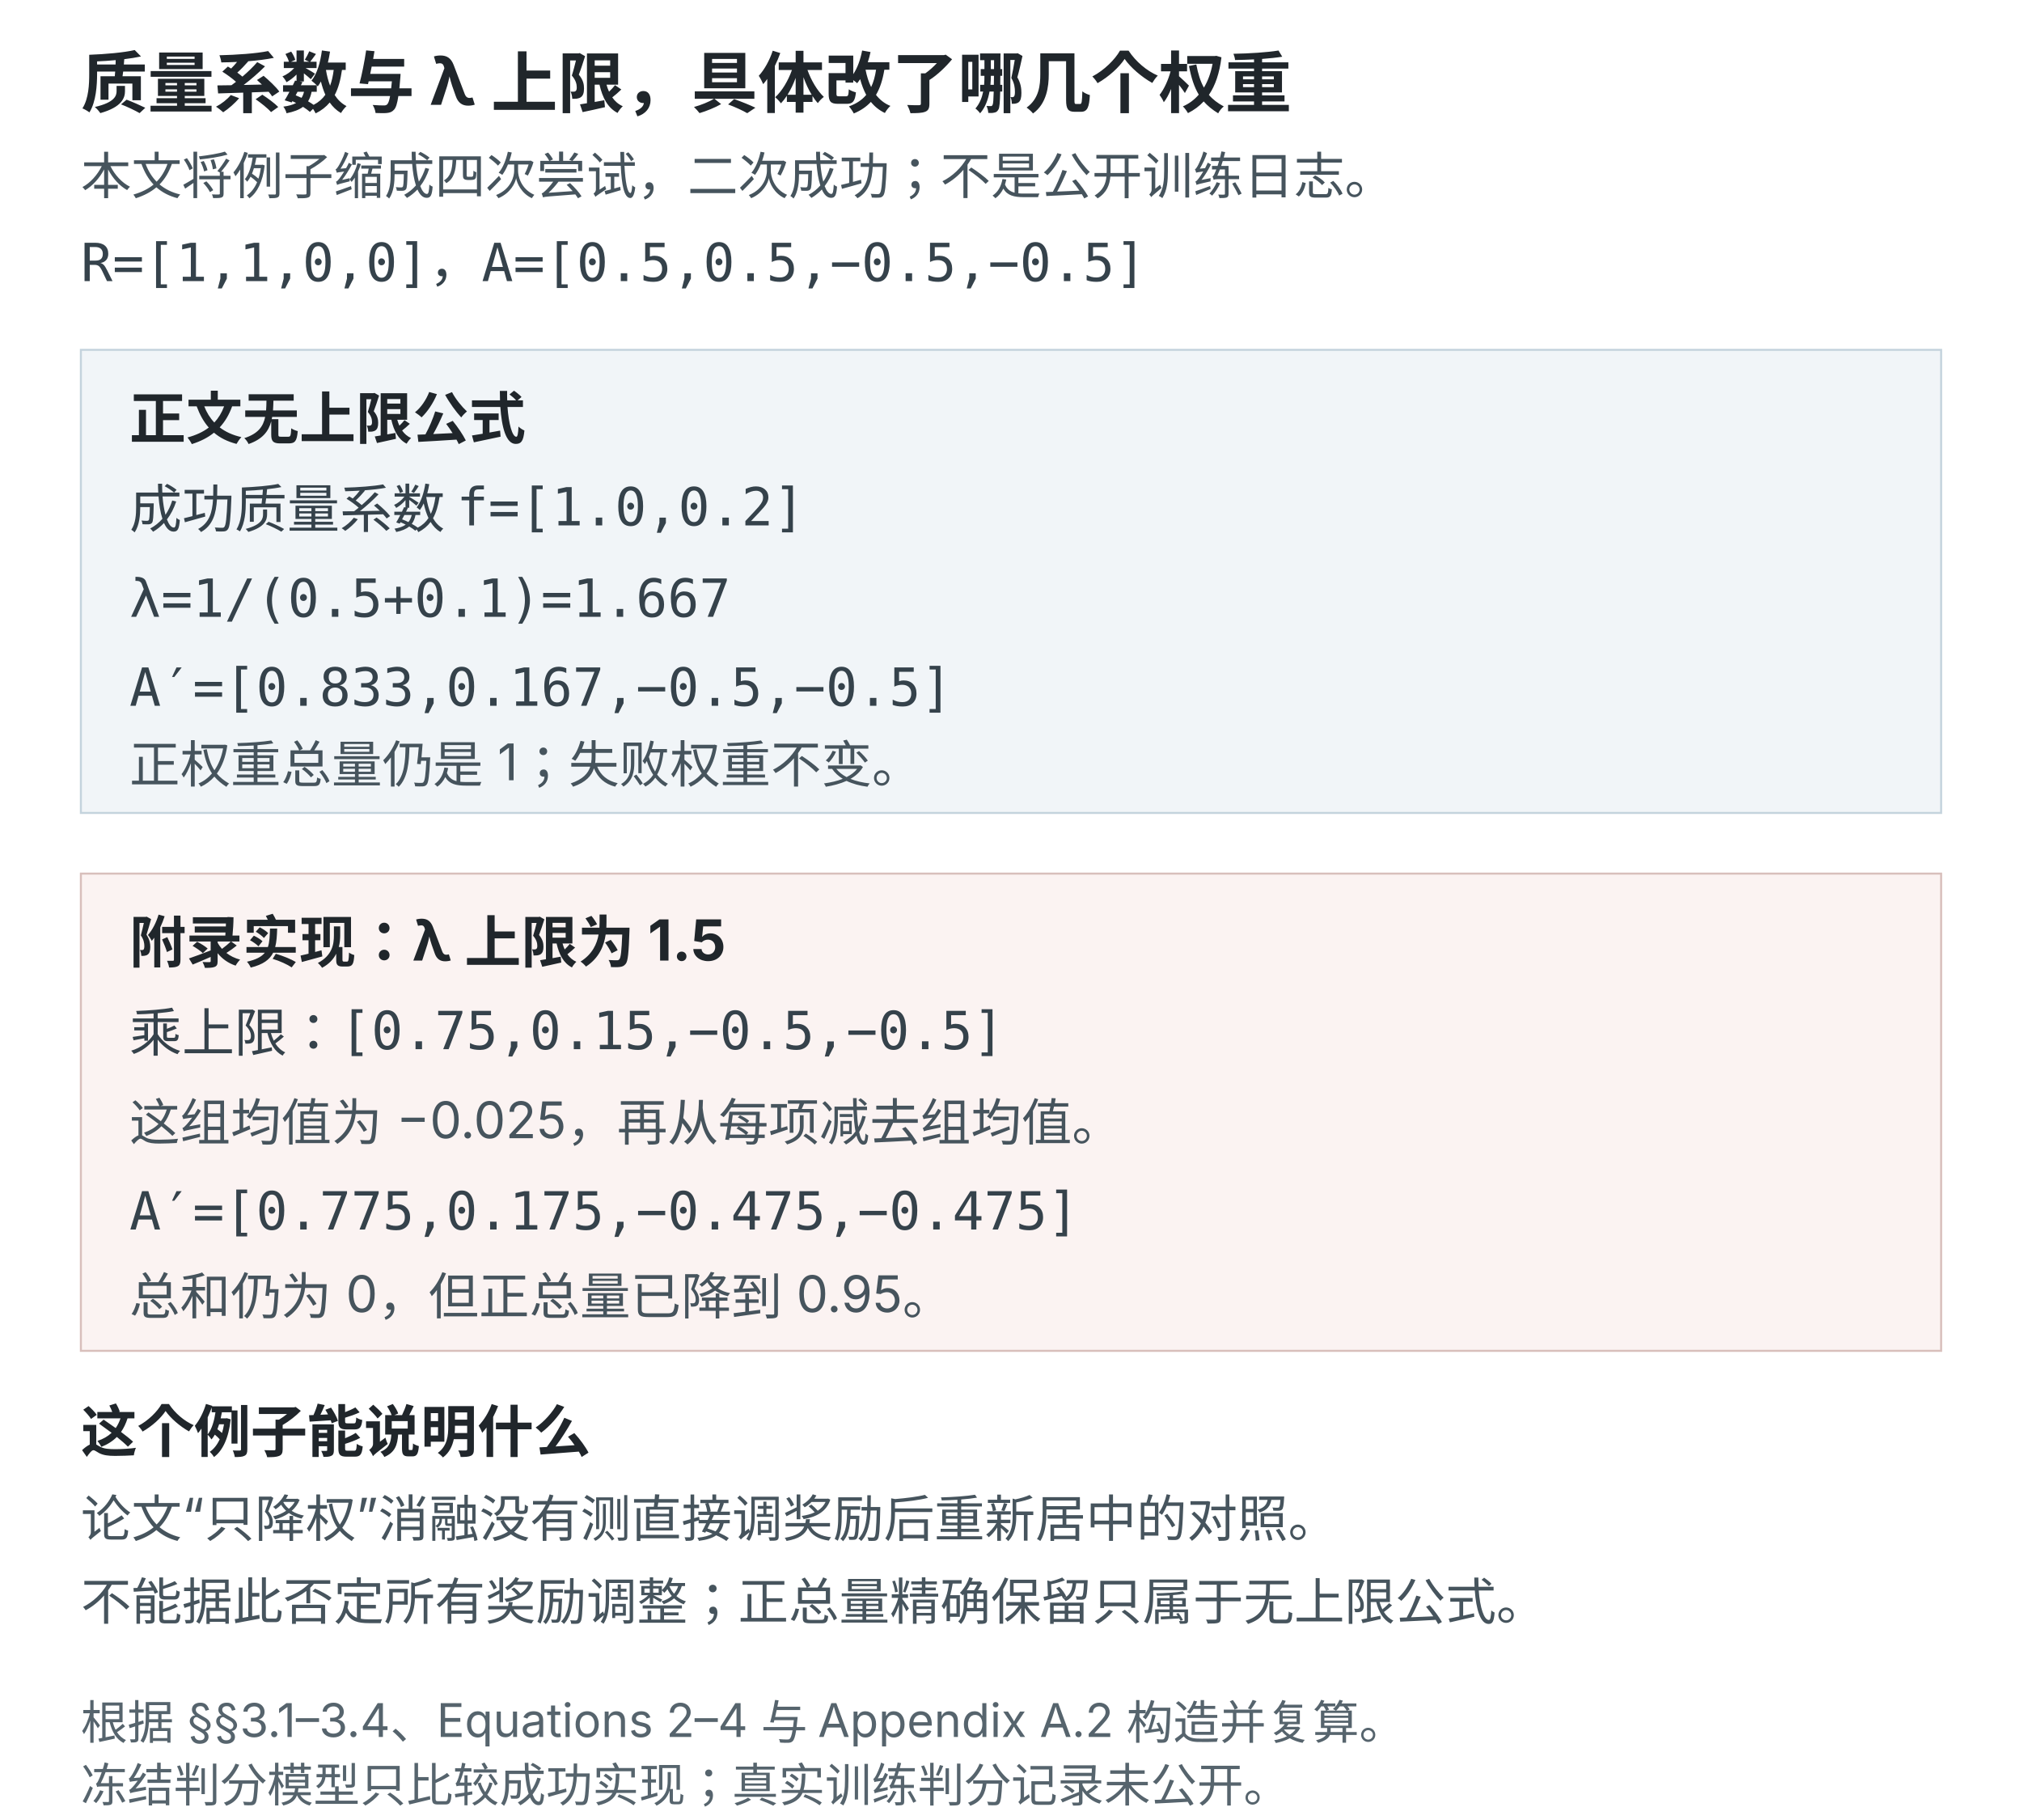
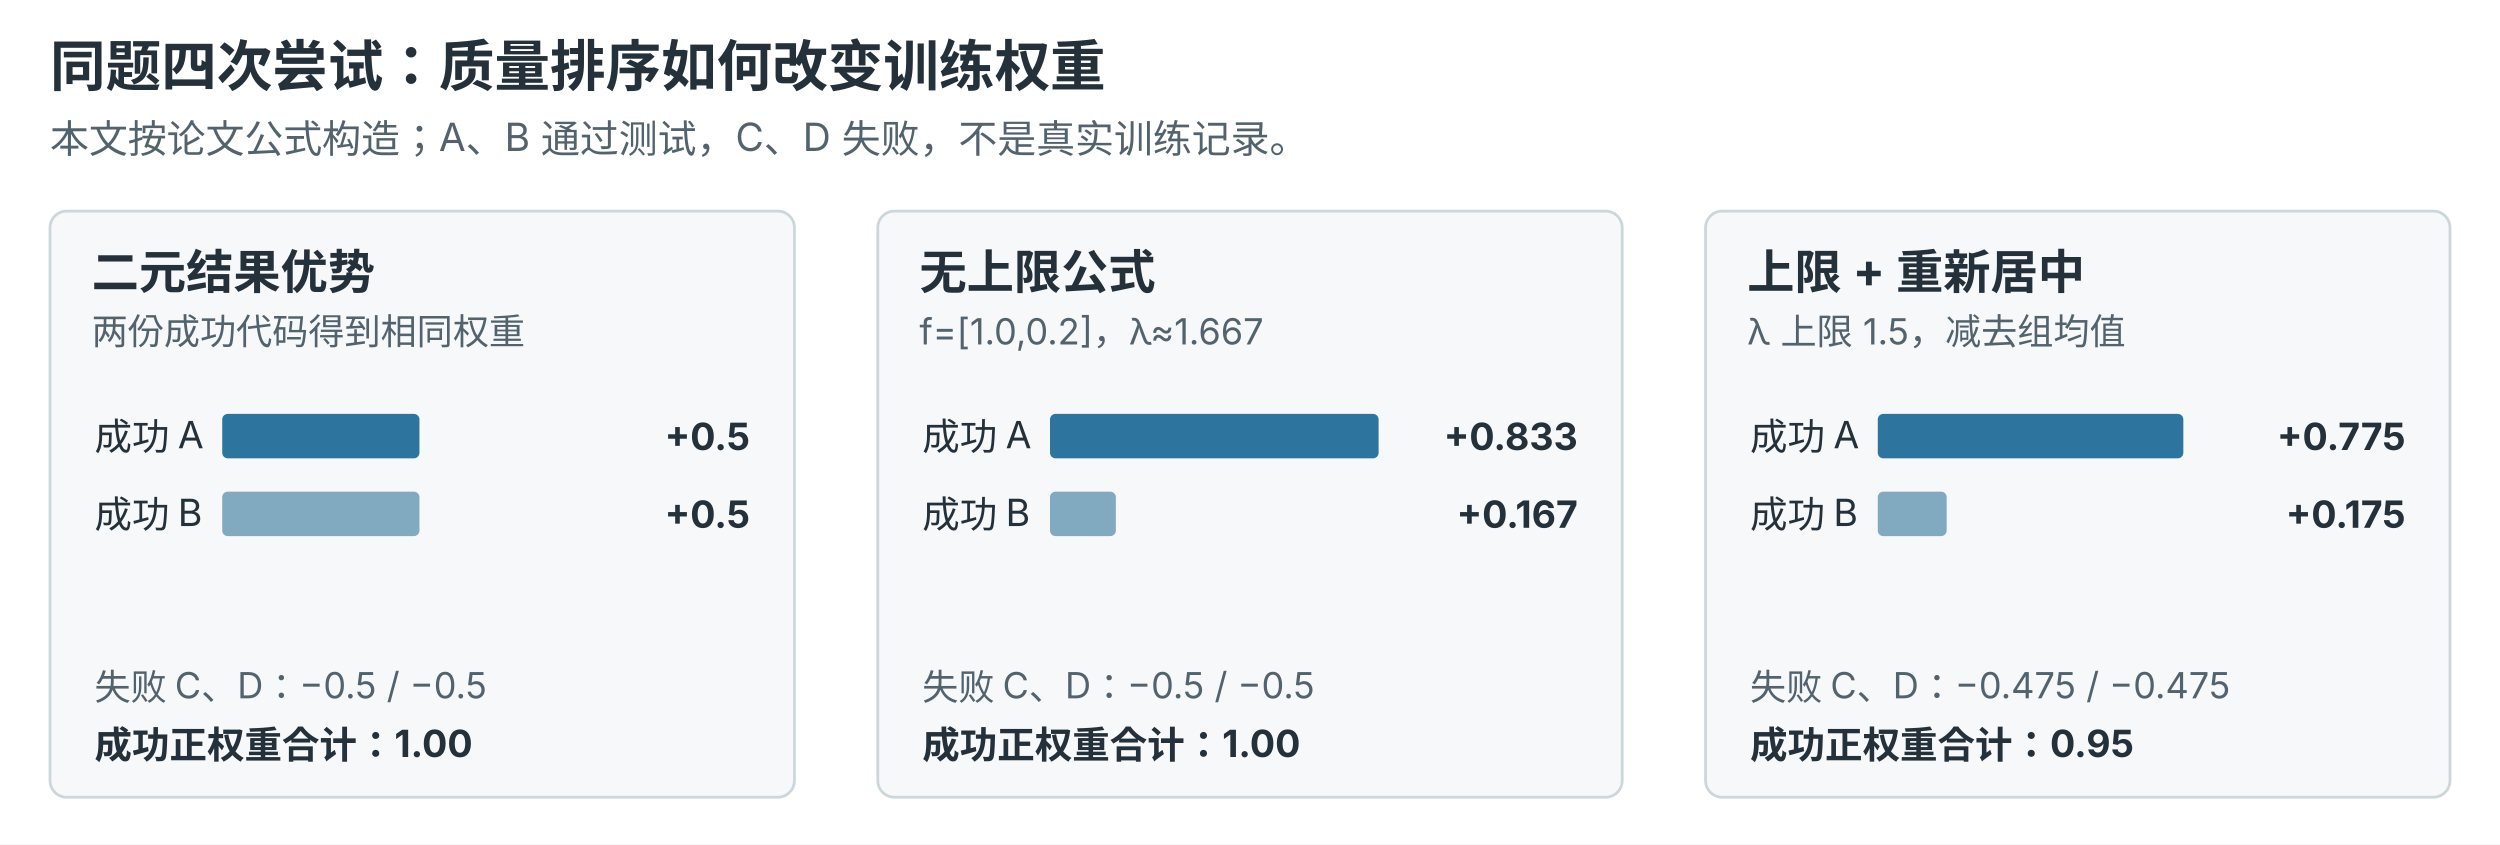
- <svg xmlns="http://www.w3.org/2000/svg" width="1000" height="900" viewBox="0 0 1000 900" role="img" aria-labelledby="title desc">
-   <style>text{font-family:-apple-system,BlinkMacSystemFont,"Segoe UI","PingFang SC",sans-serif;fill:#20262b}.title{font-size:33px;font-weight:750}.head{font-size:28px;font-weight:700}.body{font-size:25px;fill:#46545d}.small{font-size:23px;fill:#56646d}.code{font-family:ui-monospace,SFMono-Regular,Menlo,Consolas,monospace;font-size:26px;fill:#35424b}</style>
-   <rect width="1000" height="900" fill="#fff" />
-   <text x="40" y="53" class="title">质量系数与 λ 上限，具体改了哪几个权重</text>
-   <text x="40" y="96" class="body">本文将例子缩成四次尝试，二次成功；不是公开训练日志。</text>
-   <text x="40" y="139" class="code">R=[1,1,0,0]，A=[0.5,0.5,−0.5,−0.5]</text>
-   <rect x="40" y="173" width="920" height="229" fill="#f1f5f8" stroke="#c4d3dd" />
-   <text x="64" y="217" class="head" fill="#245f87">正文无上限公式</text>
-   <text x="64" y="261" class="code">成功质量系数 f=[1.0,0.2]</text>
-   <text x="64" y="305" class="code">λ=1/(0.5+0.1)=1.667</text>
-   <text x="64" y="349" class="code">A′=[0.833,0.167,−0.5,−0.5]</text>
-   <text x="64" y="387" class="body">正权重总量仍是 1；失败权重不变。</text>
-   <rect x="40" y="432" width="920" height="236" fill="#fbf3f2" stroke="#d8bfbb" />
-   <text x="64" y="476" class="head" fill="#85413b">附录实现：λ 上限为 1.5</text>
-   <text x="64" y="520" class="code">乘上限：[0.75,0.15,−0.5,−0.5]</text>
-   <text x="64" y="564" class="body">这组均值为 −0.025，再从每项减去组均值。</text>
-   <text x="64" y="608" class="code">A′=[0.775,0.175,−0.475,−0.475]</text>
-   <text x="64" y="650" class="body">总和仍为 0，但正总量已降到 0.95。</text>
-   <text x="40" y="718" class="head">这个例子能说明什么</text>
-   <text x="40" y="760" class="body">论文“只降权”消融没有测直接调奖励后重新居中的对照。</text>
-   <text x="40" y="801" class="body">不能据此否定所有奖励调整；正总量精确保留只属于无上限公式。</text>
-   <text x="40" y="860" class="small">根据 §§3.1–3.4、Equations 2–4 与 Appendix A.2 构造并复算。</text>
-   <text x="40" y="891" class="small">冻结判分模型只比较成功实现；真实训练判分记录未公开。</text>
+ <svg xmlns="http://www.w3.org/2000/svg" width="900" height="304" viewBox="0 0 900 304" role="img" aria-labelledby="title desc">
+   <g font-family="-apple-system,BlinkMacSystemFont,Segoe UI,PingFang SC,sans-serif">
+     <rect width="900" height="304" fill="#fff" />
+     <text x="18" y="31" font-size="20" font-weight="700" fill="#24313a">同题四次尝试：质量排序如何改变训练权重</text>
+     <text x="18" y="55" font-size="14" font-weight="400" fill="#53636d">本文按论文公式构造；A、B 通过测试，C、D 失败，不是真实训练记录。</text>
+     <rect x="18" y="76" width="268" height="211" rx="6" fill="#f6f8fa" stroke="#ccd6db" />
+     <text x="33" y="104" font-size="17" font-weight="700" fill="#24313a">二元结果优势</text>
+     <text x="33" y="124" font-size="13" font-weight="400" fill="#53636d">两份成功代码得到相同权重</text>
+     <text x="34" y="162" font-size="13.5" font-weight="400" fill="#24313a">成功 A</text>
+     <rect x="80" y="149" width="71.0" height="16" rx="2" fill="#2d759e" />
+     <text x="270" y="162" font-size="13.5" font-weight="700" fill="#24313a" text-anchor="end">+0.5</text>
+     <text x="34" y="190" font-size="13.5" font-weight="400" fill="#24313a">成功 B</text>
+     <rect x="80" y="177" width="71.0" height="16" rx="2" fill="#81a9bf" />
+     <text x="270" y="190" font-size="13.5" font-weight="700" fill="#24313a" text-anchor="end">+0.5</text>
+     <text x="34" y="252" font-size="13" font-weight="400" fill="#53636d">失败 C、D：−0.5 / −0.5</text>
+     <text x="34" y="273" font-size="13.5" font-weight="700" fill="#24313a">成功正权重合计：1.00</text>
+     <rect x="316" y="76" width="268" height="211" rx="6" fill="#f6f8fa" stroke="#ccd6db" />
+     <text x="331" y="104" font-size="17" font-weight="700" fill="#24313a">无上限公式</text>
+     <text x="331" y="124" font-size="13" font-weight="400" fill="#53636d">f=[1.0,0.2]，λ≈1.667</text>
+     <text x="332" y="162" font-size="13.5" font-weight="400" fill="#24313a">成功 A</text>
+     <rect x="378" y="149" width="118.3" height="16" rx="2" fill="#2d759e" />
+     <text x="568" y="162" font-size="13.5" font-weight="700" fill="#24313a" text-anchor="end">+0.833</text>
+     <text x="332" y="190" font-size="13.5" font-weight="400" fill="#24313a">成功 B</text>
+     <rect x="378" y="177" width="23.7" height="16" rx="2" fill="#81a9bf" />
+     <text x="568" y="190" font-size="13.5" font-weight="700" fill="#24313a" text-anchor="end">+0.167</text>
+     <text x="332" y="252" font-size="13" font-weight="400" fill="#53636d">失败 C、D：−0.5 / −0.5</text>
+     <text x="332" y="273" font-size="13.5" font-weight="700" fill="#24313a">成功正权重合计：1.00</text>
+     <rect x="614" y="76" width="268" height="211" rx="6" fill="#f6f8fa" stroke="#ccd6db" />
+     <text x="629" y="104" font-size="17" font-weight="700" fill="#24313a">上限 + 重新居中</text>
+     <text x="629" y="124" font-size="13" font-weight="400" fill="#53636d">λ 上限 1.5，减去组均值</text>
+     <text x="630" y="162" font-size="13.5" font-weight="400" fill="#24313a">成功 A</text>
+     <rect x="676" y="149" width="110.0" height="16" rx="2" fill="#2d759e" />
+     <text x="866" y="162" font-size="13.5" font-weight="700" fill="#24313a" text-anchor="end">+0.775</text>
+     <text x="630" y="190" font-size="13.5" font-weight="400" fill="#24313a">成功 B</text>
+     <rect x="676" y="177" width="24.8" height="16" rx="2" fill="#81a9bf" />
+     <text x="866" y="190" font-size="13.5" font-weight="700" fill="#24313a" text-anchor="end">+0.175</text>
+     <text x="630" y="252" font-size="13" font-weight="400" fill="#53636d">失败 C、D：−0.475 / −0.475</text>
+     <text x="630" y="273" font-size="13.5" font-weight="700" fill="#24313a">成功正权重合计：0.95</text>
+   </g>
</svg>
